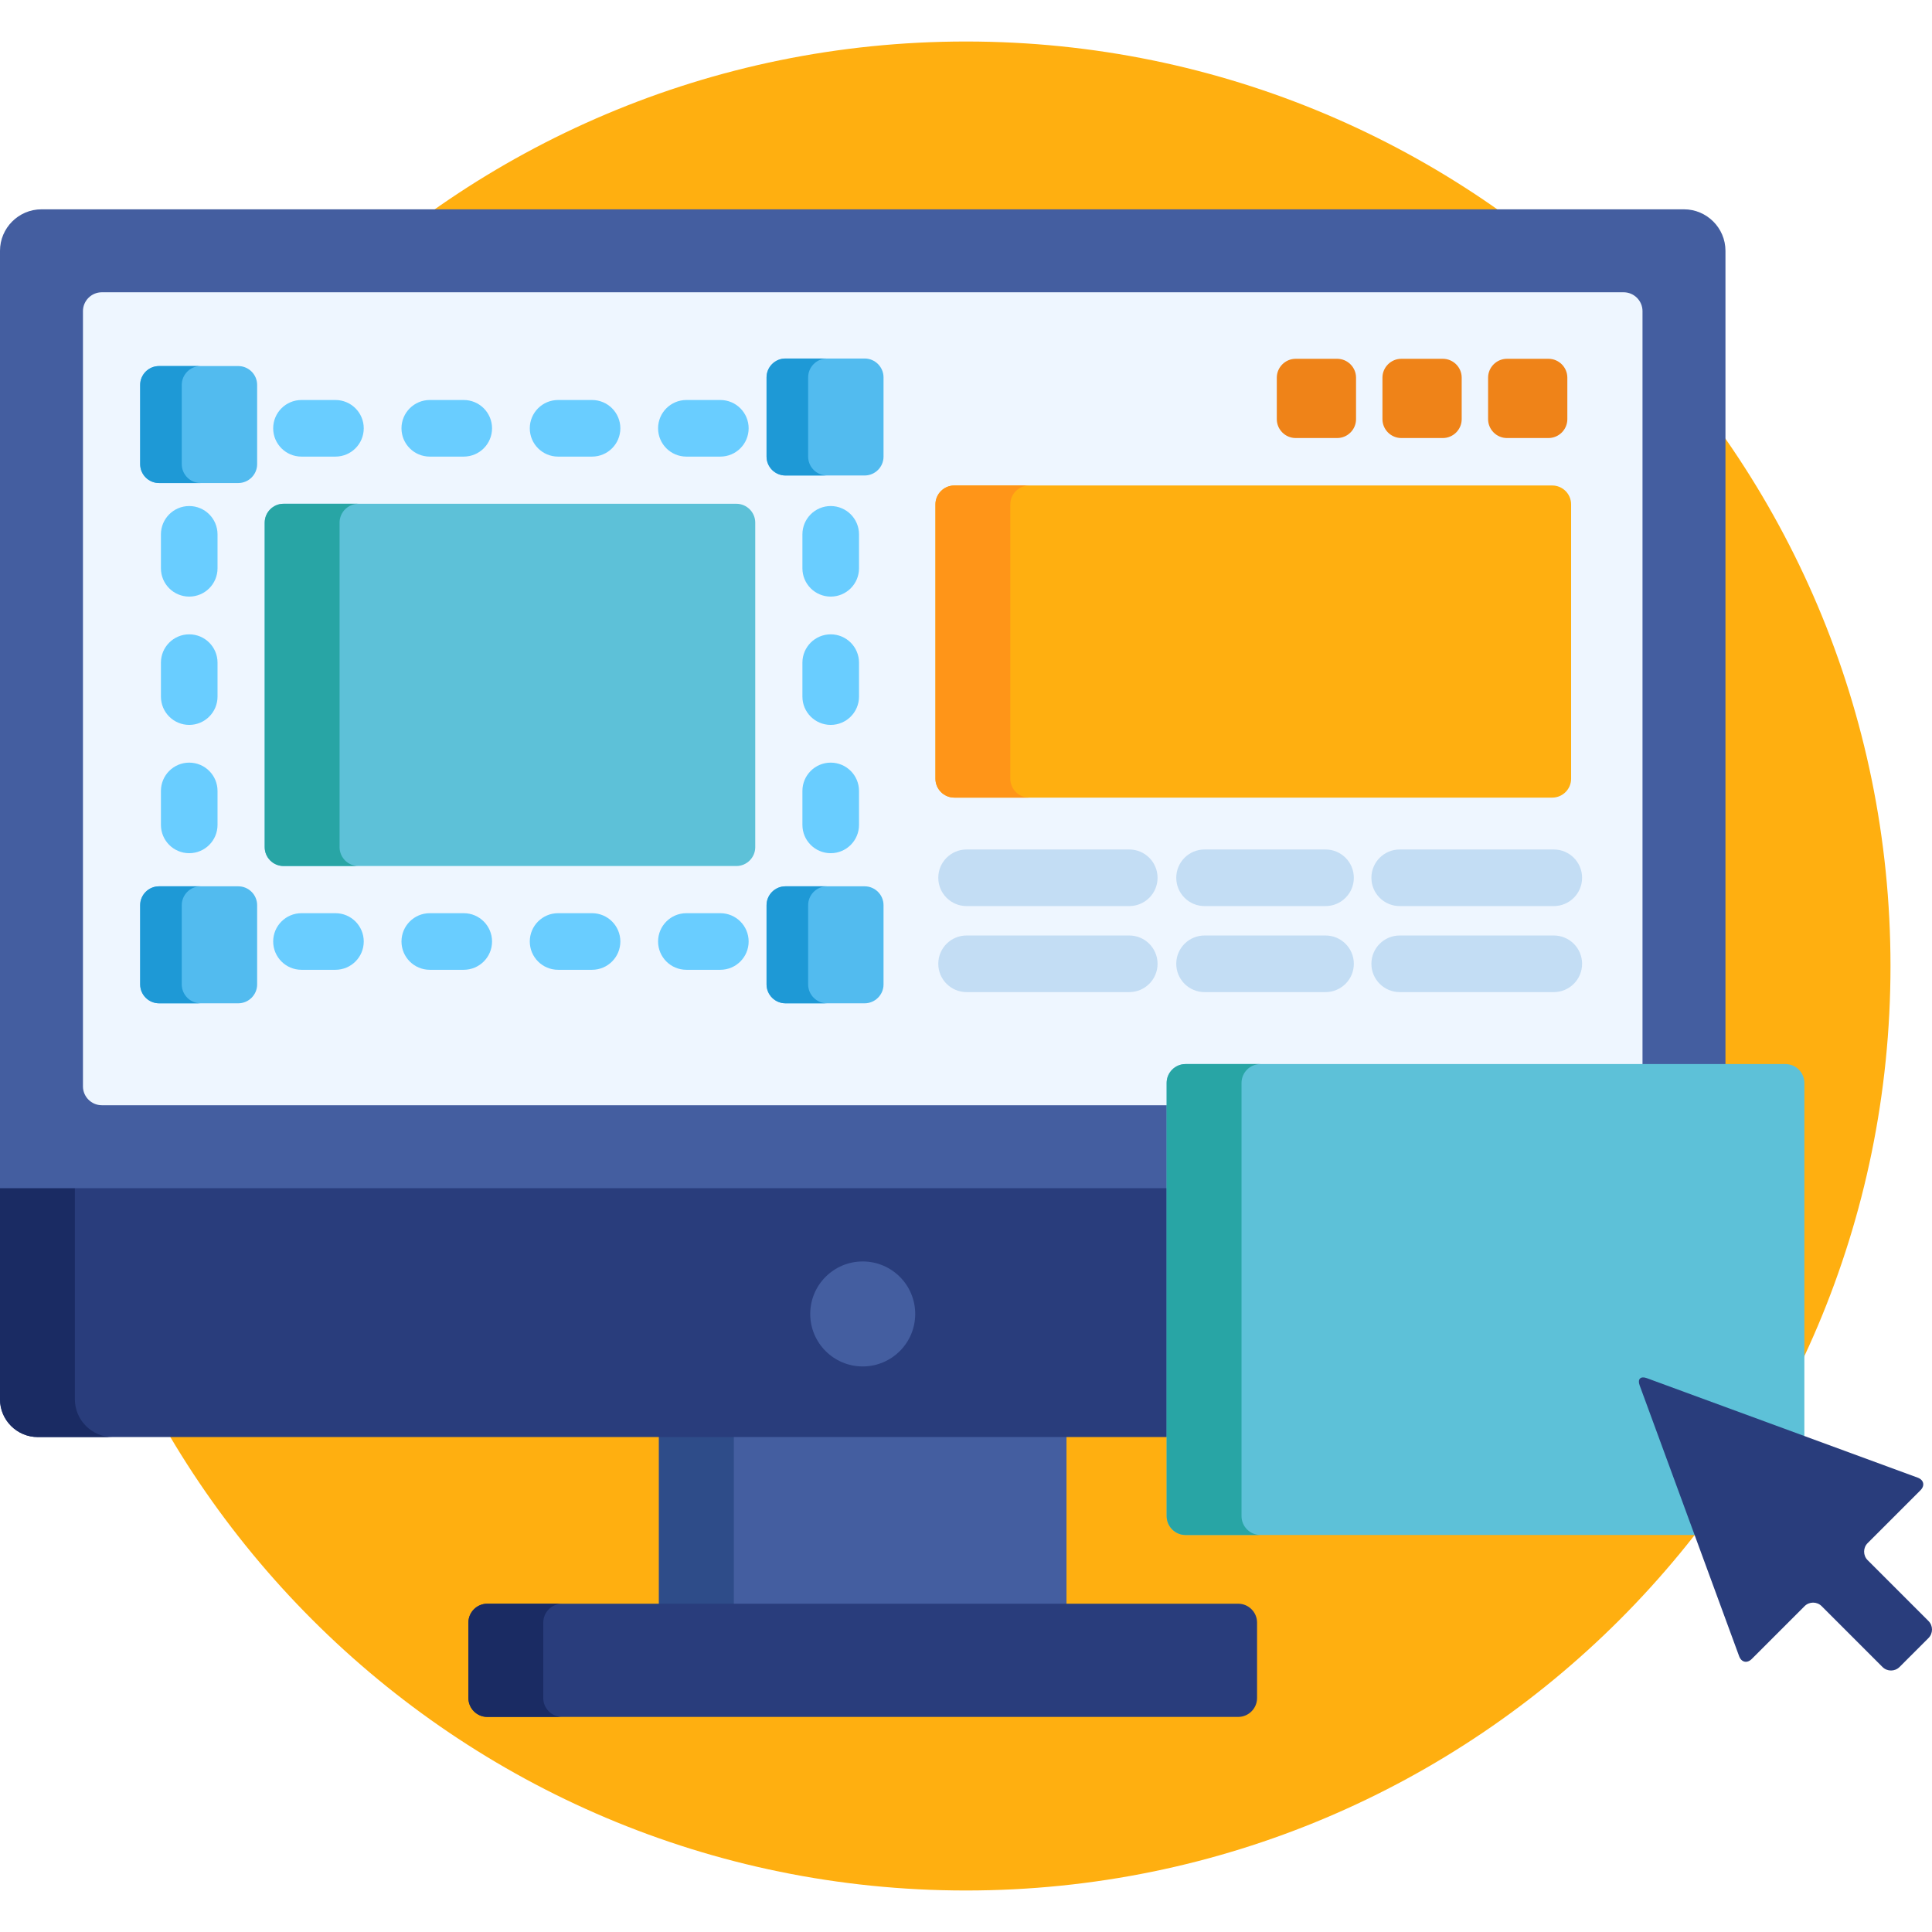
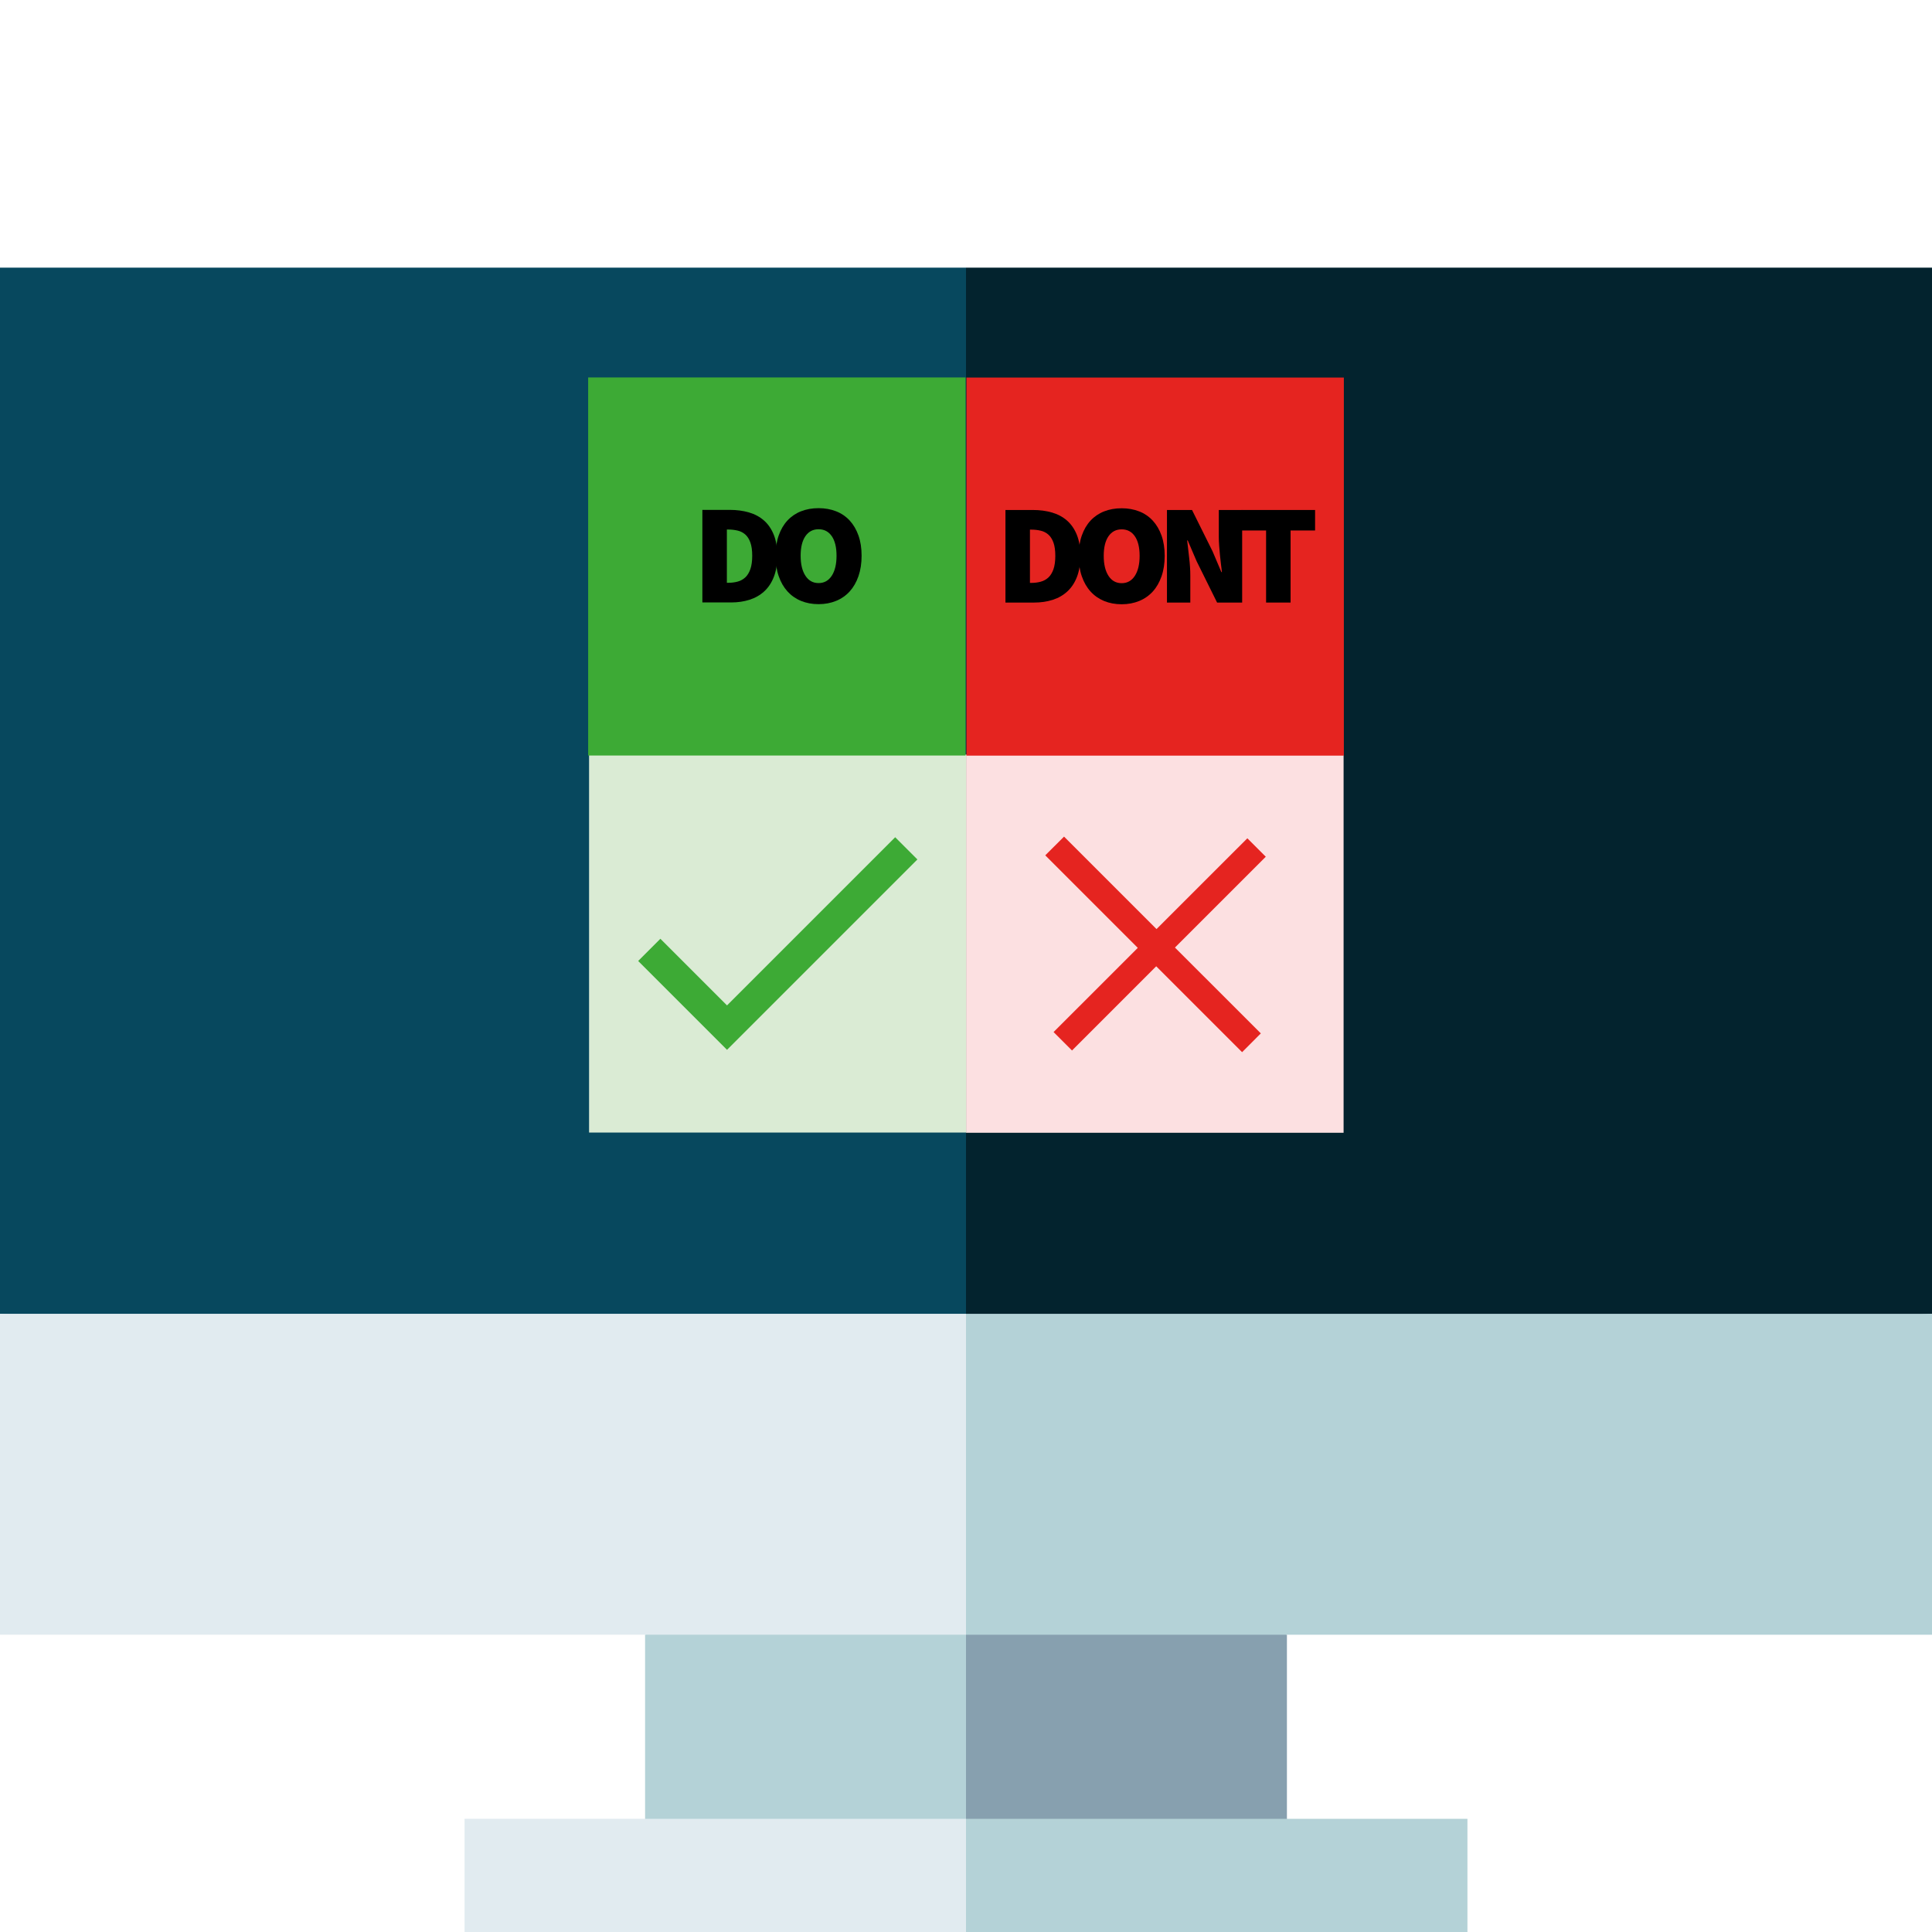
- <svg xmlns="http://www.w3.org/2000/svg" version="1.1" id="Capa_1" x="0px" y="0px" viewBox="0 0 512 512" style="enable-background:new 0 0 512 512;" xml:space="preserve">
-   <circle style="fill:#FFAF10;" cx="256" cy="256" r="245" />
-   <rect x="174.63" y="379.83" style="fill:#445EA0;" width="108" height="46.17" />
-   <rect x="174.63" y="379.83" style="fill:#2E4C89;" width="19.842" height="46.17" />
-   <path style="fill:#293D7C;" d="M333.134,450c0,2.75-2.25,5-5,5H129.131c-2.75,0-5-2.25-5-5v-20c0-2.75,2.25-5,5-5h199.003  c2.75,0,5,2.25,5,5V450z" />
-   <path style="fill:#1A2B63;" d="M143.973,450v-20c0-2.75,2.25-5,5-5h-19.842c-2.75,0-5,2.25-5,5v20c0,2.75,2.25,5,5,5h19.842  C146.223,455,143.973,452.75,143.973,450z" />
-   <path style="fill:#293D7C;" d="M0,370.834c0,5.5,4.5,10,10,10h300.175v-66.951H0V370.834z" />
-   <path style="fill:#1A2B63;" d="M19.842,370.834v-56.951H0v56.951c0,5.5,4.5,10,10,10h19.842  C24.342,380.834,19.842,376.334,19.842,370.834z" />
-   <path style="fill:#445EA0;" d="M310.175,286.987c0-2.206,1.794-4,4-4h143.09V66.465c0-6.046-4.946-10.992-10.991-10.992H10.992  C4.946,55.473,0,60.419,0,66.465v248.418h310.175V286.987z" />
-   <path style="fill:#EEF6FF;" d="M310.175,286.987c0-2.206,1.794-4,4-4h121.107V82.457c0-2.75-2.25-5-5-5H26.984c-2.75,0-5,2.25-5,5  v205.441c0,2.75,2.25,5,5,5h283.19L310.175,286.987L310.175,286.987z" />
-   <circle style="fill:#445EA0;" cx="228.63" cy="348.21" r="13.911" />
-   <path style="fill:#FFAF10;" d="M416.361,206.376c0,2.75-2.25,5-5,5H252.904c-2.75,0-5-2.25-5-5v-72.718c0-2.75,2.25-5,5-5h158.457  c2.75,0,5,2.25,5,5L416.361,206.376L416.361,206.376z" />
-   <path style="fill:#FF9518;" d="M267.747,206.376v-72.718c0-2.75,2.25-5,5-5h-19.842c-2.75,0-5,2.25-5,5v72.718c0,2.75,2.25,5,5,5  h19.842C269.997,211.376,267.747,209.126,267.747,206.376z" />
+ <svg xmlns="http://www.w3.org/2000/svg" viewBox="0 0 512 512">
+   <path fill="#87A0AF" d="M341.047 497v-63.785l-105.063-20.016L256 497h85.047z" />
+   <path fill="#B4D2D7" d="M170.953 497H256v-83.801l-85.047 20.016V497z" />
+   <path fill="#03232E" d="M256 70.93l-20.016 297.254L512 348.168V70.93H256z" />
+   <path fill="#07485E" d="M256 70.93H0v277.238l256 20.016V70.93z" />
+   <path fill="#B4D2D7" d="M388.887 512v-30H256l-10.008 15L256 512h132.887z" />
+   <path fill="#E1EBF0" d="M123.113 482H256v30H123.113v-30z" />
+   <path fill="#B4D2D7" d="M256 433.215h256v-85.047H256l-20.016 42.523L256 433.215z" />
+   <path fill="#E1EBF0" d="M0 348.168h256v85.047H0v-85.047z" />
+   <path fill="#DAEBD4" d="M156.109 199.949H256.13V300.14H156.109z" />
+   <path fill="#FCE0E1" d="M256.045 200.004h100.02v100.192h-100.02z" />
+   <path fill="#3DAA35" d="M155.866 100.029h100.021V200.22H155.866z" />
+   <path fill="#E52420" d="M256.114 100.057h100.021v100.191H256.114z" />
+   <path fill="#3DAA35" d="M192.666 266.443l-17.659-17.659-5.885 5.887 23.544 23.544 50.452-50.453-5.885-5.886z" />
+   <path fill="#E52420" d="M335.446 227.039l-4.885-4.884-24.073 24.06-24.506-24.506-4.976 4.965 24.518 24.517-22.315 22.315 4.886 4.884 22.313-22.313 22.76 22.759 4.966-4.976-22.761-22.748z" />
+   <path d="M186.136 159.655v-24.533h7.246c1.862 0 3.567.226 5.115.68 1.547.453 2.875 1.17 3.982 2.151 1.107.981 1.968 2.24 2.585 3.774.617 1.536.925 3.385.925 5.548 0 2.164-.302 4.026-.906 5.586-.604 1.56-1.453 2.844-2.548 3.85-1.094 1.007-2.39 1.749-3.887 2.227-1.498.478-3.127.717-4.889.717h-7.623zm6.492-5.208h.377c.88 0 1.71-.107 2.491-.321a4.745 4.745 0 002.019-1.114c.566-.528 1.013-1.258 1.339-2.189.327-.93.491-2.112.491-3.547 0-1.434-.164-2.604-.491-3.51s-.773-1.61-1.339-2.113a4.625 4.625 0 00-2.019-1.038 10.555 10.555 0 00-2.491-.283h-.377v14.115z" />
+   <path d="M216.935 160.108c-1.711 0-3.265-.29-4.661-.868a9.89 9.89 0 01-3.586-2.51c-.995-1.095-1.768-2.44-2.321-4.038-.554-1.598-.831-3.403-.831-5.417 0-2.013.276-3.805.831-5.378.553-1.573 1.327-2.894 2.321-3.964a9.706 9.706 0 013.586-2.434c1.396-.553 2.95-.831 4.661-.831 1.685 0 3.232.277 4.642.831a9.592 9.592 0 013.604 2.453c.995 1.083 1.768 2.403 2.321 3.963.553 1.561.831 3.347.831 5.36 0 2.014-.278 3.818-.831 5.417-.554 1.598-1.328 2.943-2.321 4.038a9.848 9.848 0 01-3.604 2.51c-1.41.578-2.957.868-4.642.868zm0-5.586c1.484 0 2.648-.648 3.491-1.943.842-1.295 1.264-3.064 1.264-5.303s-.422-3.969-1.264-5.189c-.843-1.22-2.007-1.831-3.491-1.831-1.486 0-2.649.611-3.492 1.831s-1.264 2.95-1.264 5.189c0 2.24.421 4.008 1.264 5.303s2.006 1.943 3.492 1.943z" />
  <g>
-     <path style="fill:#C3DDF4;" d="M299.266,240.121h-43.112c-4.142,0-7.5-3.357-7.5-7.5s3.358-7.5,7.5-7.5h43.112   c4.142,0,7.5,3.357,7.5,7.5S303.408,240.121,299.266,240.121z" />
-     <path style="fill:#C3DDF4;" d="M299.266,262.916h-43.112c-4.142,0-7.5-3.357-7.5-7.5s3.358-7.5,7.5-7.5h43.112   c4.142,0,7.5,3.357,7.5,7.5S303.408,262.916,299.266,262.916z" />
-     <path style="fill:#C3DDF4;" d="M351.28,240.121h-32.06c-4.142,0-7.5-3.357-7.5-7.5s3.358-7.5,7.5-7.5h32.06   c4.142,0,7.5,3.357,7.5,7.5S355.422,240.121,351.28,240.121z" />
-     <path style="fill:#C3DDF4;" d="M351.28,262.916h-32.06c-4.142,0-7.5-3.357-7.5-7.5s3.358-7.5,7.5-7.5h32.06   c4.142,0,7.5,3.357,7.5,7.5S355.422,262.916,351.28,262.916z" />
-     <path style="fill:#C3DDF4;" d="M411.772,240.121h-40.836c-4.142,0-7.5-3.357-7.5-7.5s3.358-7.5,7.5-7.5h40.836   c4.142,0,7.5,3.357,7.5,7.5S415.914,240.121,411.772,240.121z" />
-     <path style="fill:#C3DDF4;" d="M411.772,262.916h-40.836c-4.142,0-7.5-3.357-7.5-7.5s3.358-7.5,7.5-7.5h40.836   c4.142,0,7.5,3.357,7.5,7.5S415.914,262.916,411.772,262.916z" />
+     <path d="M266.455 159.683V135.15h7.247c1.863 0 3.567.226 5.114.68 1.548.454 2.875 1.17 3.982 2.151 1.107.981 1.969 2.24 2.585 3.774.616 1.536.925 3.385.925 5.548 0 2.165-.302 4.026-.905 5.586-.604 1.561-1.454 2.843-2.548 3.85-1.096 1.007-2.392 1.75-3.888 2.227-1.497.478-3.127.717-4.889.717h-7.623zm6.493-5.209h.377c.881 0 1.711-.107 2.491-.321a4.742 4.742 0 002.02-1.113c.566-.528 1.013-1.258 1.341-2.189.326-.93.49-2.113.49-3.547s-.164-2.604-.49-3.511c-.328-.906-.774-1.61-1.341-2.113a4.611 4.611 0 00-2.02-1.037 10.542 10.542 0 00-2.491-.284h-.377v14.115z" />
+     <path d="M297.254 160.135c-1.711 0-3.265-.29-4.661-.868s-2.592-1.416-3.585-2.51c-.995-1.094-1.768-2.44-2.321-4.038-.555-1.598-.831-3.403-.831-5.416 0-2.013.276-3.806.831-5.378.554-1.573 1.326-2.894 2.321-3.964a9.735 9.735 0 013.585-2.434c1.396-.554 2.95-.832 4.661-.832 1.686 0 3.233.278 4.644.832a9.608 9.608 0 013.604 2.453c.994 1.082 1.768 2.402 2.321 3.962.554 1.562.831 3.347.831 5.36 0 2.014-.277 3.818-.831 5.416-.554 1.598-1.327 2.944-2.321 4.038a9.853 9.853 0 01-3.604 2.51c-1.41.58-2.958.869-4.644.869zm0-5.585c1.485 0 2.648-.648 3.492-1.944.842-1.295 1.265-3.064 1.265-5.303s-.423-3.969-1.265-5.189c-.844-1.22-2.007-1.83-3.492-1.83-1.484 0-2.648.61-3.49 1.83-.844 1.22-1.265 2.95-1.265 5.189 0 2.24.421 4.007 1.265 5.303.841 1.296 2.006 1.944 3.49 1.944zM309.257 159.683V135.15h6.642l5.437 10.946 2.34 5.511h.15c-.075-.654-.163-1.371-.264-2.152-.101-.78-.189-1.579-.265-2.397s-.145-1.635-.207-2.453-.095-1.604-.095-2.358v-7.096h6.19v24.533h-6.644l-5.436-10.983-2.34-5.473h-.151c.151 1.41.327 2.944.529 4.605.201 1.661.303 3.246.303 4.756v7.096h-6.189z" />
+     <path d="M335.526 159.683v-19.098h-6.493v-5.435h19.477v5.435h-6.492v19.098h-6.492z" />
  </g>
-   <g>
-     <path style="fill:#EF8318;" d="M359.365,111.084c0,2.75-2.25,5-5,5h-10.999c-2.75,0-5-2.25-5-5v-10.999c0-2.75,2.25-5,5-5h10.999   c2.75,0,5,2.25,5,5V111.084z" />
-     <path style="fill:#EF8318;" d="M387.363,111.084c0,2.75-2.25,5-5,5h-10.999c-2.75,0-5-2.25-5-5v-10.999c0-2.75,2.25-5,5-5h10.999   c2.75,0,5,2.25,5,5V111.084z" />
-     <path style="fill:#EF8318;" d="M415.361,111.084c0,2.75-2.25,5-5,5h-10.999c-2.75,0-5-2.25-5-5v-10.999c0-2.75,2.25-5,5-5h10.999   c2.75,0,5,2.25,5,5V111.084z" />
-   </g>
-   <g>
-     <path style="fill:#69CDFF;" d="M190.898,257.005h-9c-4.142,0-7.5-3.357-7.5-7.5s3.358-7.5,7.5-7.5h9c4.142,0,7.5,3.357,7.5,7.5   C198.398,253.648,195.04,257.005,190.898,257.005z" />
-     <path style="fill:#69CDFF;" d="M156.898,257.005h-9c-4.142,0-7.5-3.357-7.5-7.5s3.358-7.5,7.5-7.5h9c4.142,0,7.5,3.357,7.5,7.5   C164.398,253.648,161.04,257.005,156.898,257.005z" />
-     <path style="fill:#69CDFF;" d="M122.897,257.005h-9c-4.142,0-7.5-3.357-7.5-7.5s3.358-7.5,7.5-7.5h9c4.142,0,7.5,3.357,7.5,7.5   C130.398,253.648,127.04,257.005,122.897,257.005z" />
-     <path style="fill:#69CDFF;" d="M88.897,257.005h-9c-4.142,0-7.5-3.357-7.5-7.5s3.358-7.5,7.5-7.5h9c4.142,0,7.5,3.357,7.5,7.5   C96.397,253.648,93.04,257.005,88.897,257.005z" />
-     <path style="fill:#69CDFF;" d="M220.148,226.106c-4.142,0-7.5-3.357-7.5-7.5v-9c0-4.142,3.358-7.5,7.5-7.5s7.5,3.358,7.5,7.5v9   C227.648,222.749,224.29,226.106,220.148,226.106z" />
-     <path style="fill:#69CDFF;" d="M220.148,192.106c-4.142,0-7.5-3.357-7.5-7.5v-9c0-4.142,3.358-7.5,7.5-7.5s7.5,3.358,7.5,7.5v9   C227.648,188.749,224.29,192.106,220.148,192.106z" />
-     <path style="fill:#69CDFF;" d="M220.148,158.106c-4.142,0-7.5-3.357-7.5-7.5v-9c0-4.142,3.358-7.5,7.5-7.5s7.5,3.358,7.5,7.5v9   C227.648,154.749,224.29,158.106,220.148,158.106z" />
-     <path style="fill:#69CDFF;" d="M50.147,226.106c-4.142,0-7.5-3.357-7.5-7.5v-9c0-4.142,3.358-7.5,7.5-7.5s7.5,3.358,7.5,7.5v9   C57.647,222.749,54.29,226.106,50.147,226.106z" />
-     <path style="fill:#69CDFF;" d="M50.147,192.106c-4.142,0-7.5-3.357-7.5-7.5v-9c0-4.142,3.358-7.5,7.5-7.5s7.5,3.358,7.5,7.5v9   C57.647,188.749,54.29,192.106,50.147,192.106z" />
-     <path style="fill:#69CDFF;" d="M50.147,158.106c-4.142,0-7.5-3.357-7.5-7.5v-9c0-4.142,3.358-7.5,7.5-7.5s7.5,3.358,7.5,7.5v9   C57.647,154.749,54.29,158.106,50.147,158.106z" />
-     <path style="fill:#69CDFF;" d="M190.898,121.005h-9c-4.142,0-7.5-3.357-7.5-7.5s3.358-7.5,7.5-7.5h9c4.142,0,7.5,3.357,7.5,7.5   S195.04,121.005,190.898,121.005z" />
-     <path style="fill:#69CDFF;" d="M156.898,121.005h-9c-4.142,0-7.5-3.357-7.5-7.5s3.358-7.5,7.5-7.5h9c4.142,0,7.5,3.357,7.5,7.5   S161.04,121.005,156.898,121.005z" />
-     <path style="fill:#69CDFF;" d="M122.897,121.005h-9c-4.142,0-7.5-3.357-7.5-7.5s3.358-7.5,7.5-7.5h9c4.142,0,7.5,3.357,7.5,7.5   S127.04,121.005,122.897,121.005z" />
-     <path style="fill:#69CDFF;" d="M88.897,121.005h-9c-4.142,0-7.5-3.357-7.5-7.5s3.358-7.5,7.5-7.5h9c4.142,0,7.5,3.357,7.5,7.5   S93.04,121.005,88.897,121.005z" />
-   </g>
-   <path style="fill:#5DC1D8;" d="M200.148,224.505c0,2.75-2.25,5-5,5h-120c-2.75,0-5-2.25-5-5v-86c0-2.75,2.25-5,5-5h120  c2.75,0,5,2.25,5,5V224.505z" />
-   <path style="fill:#28A5A5;" d="M89.99,224.505v-86c0-2.75,2.25-5,5-5H75.147c-2.75,0-5,2.25-5,5v86c0,2.75,2.25,5,5,5H94.99  C92.24,229.505,89.99,227.255,89.99,224.505z" />
-   <g>
-     <path style="fill:#52BBEF;" d="M234.145,121.009c0,2.75-2.25,5-5,5h-21c-2.75,0-5-2.25-5-5v-21c0-2.75,2.25-5,5-5h21   c2.75,0,5,2.25,5,5V121.009z" />
-     <path style="fill:#52BBEF;" d="M68.145,123.009c0,2.75-2.25,5-5,5h-21c-2.75,0-5-2.25-5-5v-21c0-2.75,2.25-5,5-5h21   c2.75,0,5,2.25,5,5V123.009z" />
-     <path style="fill:#52BBEF;" d="M234.145,260.883c0,2.75-2.25,5-5,5h-21c-2.75,0-5-2.25-5-5v-21c0-2.75,2.25-5,5-5h21   c2.75,0,5,2.25,5,5V260.883z" />
-     <path style="fill:#52BBEF;" d="M68.145,260.883c0,2.75-2.25,5-5,5h-21c-2.75,0-5-2.25-5-5v-21c0-2.75,2.25-5,5-5h21   c2.75,0,5,2.25,5,5V260.883z" />
-   </g>
-   <g>
-     <path style="fill:#1E99D6;" d="M214.167,121.009v-21c0-2.75,2.25-5,5-5h-11.022c-2.75,0-5,2.25-5,5v21c0,2.75,2.25,5,5,5h11.022   C216.417,126.009,214.167,123.759,214.167,121.009z" />
-     <path style="fill:#1E99D6;" d="M48.167,123.009v-21c0-2.75,2.25-5,5-5H42.145c-2.75,0-5,2.25-5,5v21c0,2.75,2.25,5,5,5h11.022   C50.417,128.009,48.167,125.759,48.167,123.009z" />
-     <path style="fill:#1E99D6;" d="M214.167,260.883v-21c0-2.75,2.25-5,5-5h-11.022c-2.75,0-5,2.25-5,5v21c0,2.75,2.25,5,5,5h11.022   C216.417,265.883,214.167,263.633,214.167,260.883z" />
-     <path style="fill:#1E99D6;" d="M48.167,260.883v-21c0-2.75,2.25-5,5-5H42.145c-2.75,0-5,2.25-5,5v21c0,2.75,2.25,5,5,5h11.022   C50.417,265.883,48.167,263.633,48.167,260.883z" />
-   </g>
-   <path style="fill:#5DC1D8;" d="M435.458,366.773c-0.155-0.422-0.143-0.662-0.121-0.74c0.001,0,0.062-0.006,0.119-0.006  c0.114,0,0.313,0.023,0.614,0.134l42.104,15.465v-94.638c0-2.75-2.25-5-5-5h-159c-2.75,0-5,2.25-5,5v114.8c0,2.75,2.25,5,5,5h135.98  L435.458,366.773z" />
-   <path style="fill:#28A5A5;" d="M329.017,401.787v-114.8c0-2.75,2.25-5,5-5h-19.842c-2.75,0-5,2.25-5,5v114.8c0,2.75,2.25,5,5,5  h19.842C331.267,406.787,329.017,404.537,329.017,401.787z" />
-   <path style="fill:#293D7C;" d="M436.415,365.222c-1.647-0.605-2.501,0.248-1.896,1.896l26.365,71.782  c0.605,1.648,2.116,1.98,3.357,0.739l13.997-13.997c1.241-1.241,3.272-1.241,4.515,0l16.128,16.13c1.241,1.241,3.272,1.241,4.514,0  l7.674-7.674c1.241-1.241,1.241-3.273,0-4.514l-16.129-16.129c-1.241-1.241-1.241-3.272,0-4.514l13.996-13.997  c1.242-1.24,0.909-2.751-0.739-3.356L436.415,365.222z" />
-   <g>
- </g>
-   <g>
- </g>
-   <g>
- </g>
-   <g>
- </g>
-   <g>
- </g>
-   <g>
- </g>
-   <g>
- </g>
-   <g>
- </g>
-   <g>
- </g>
-   <g>
- </g>
-   <g>
- </g>
-   <g>
- </g>
-   <g>
- </g>
-   <g>
- </g>
-   <g>
- </g>
</svg>
